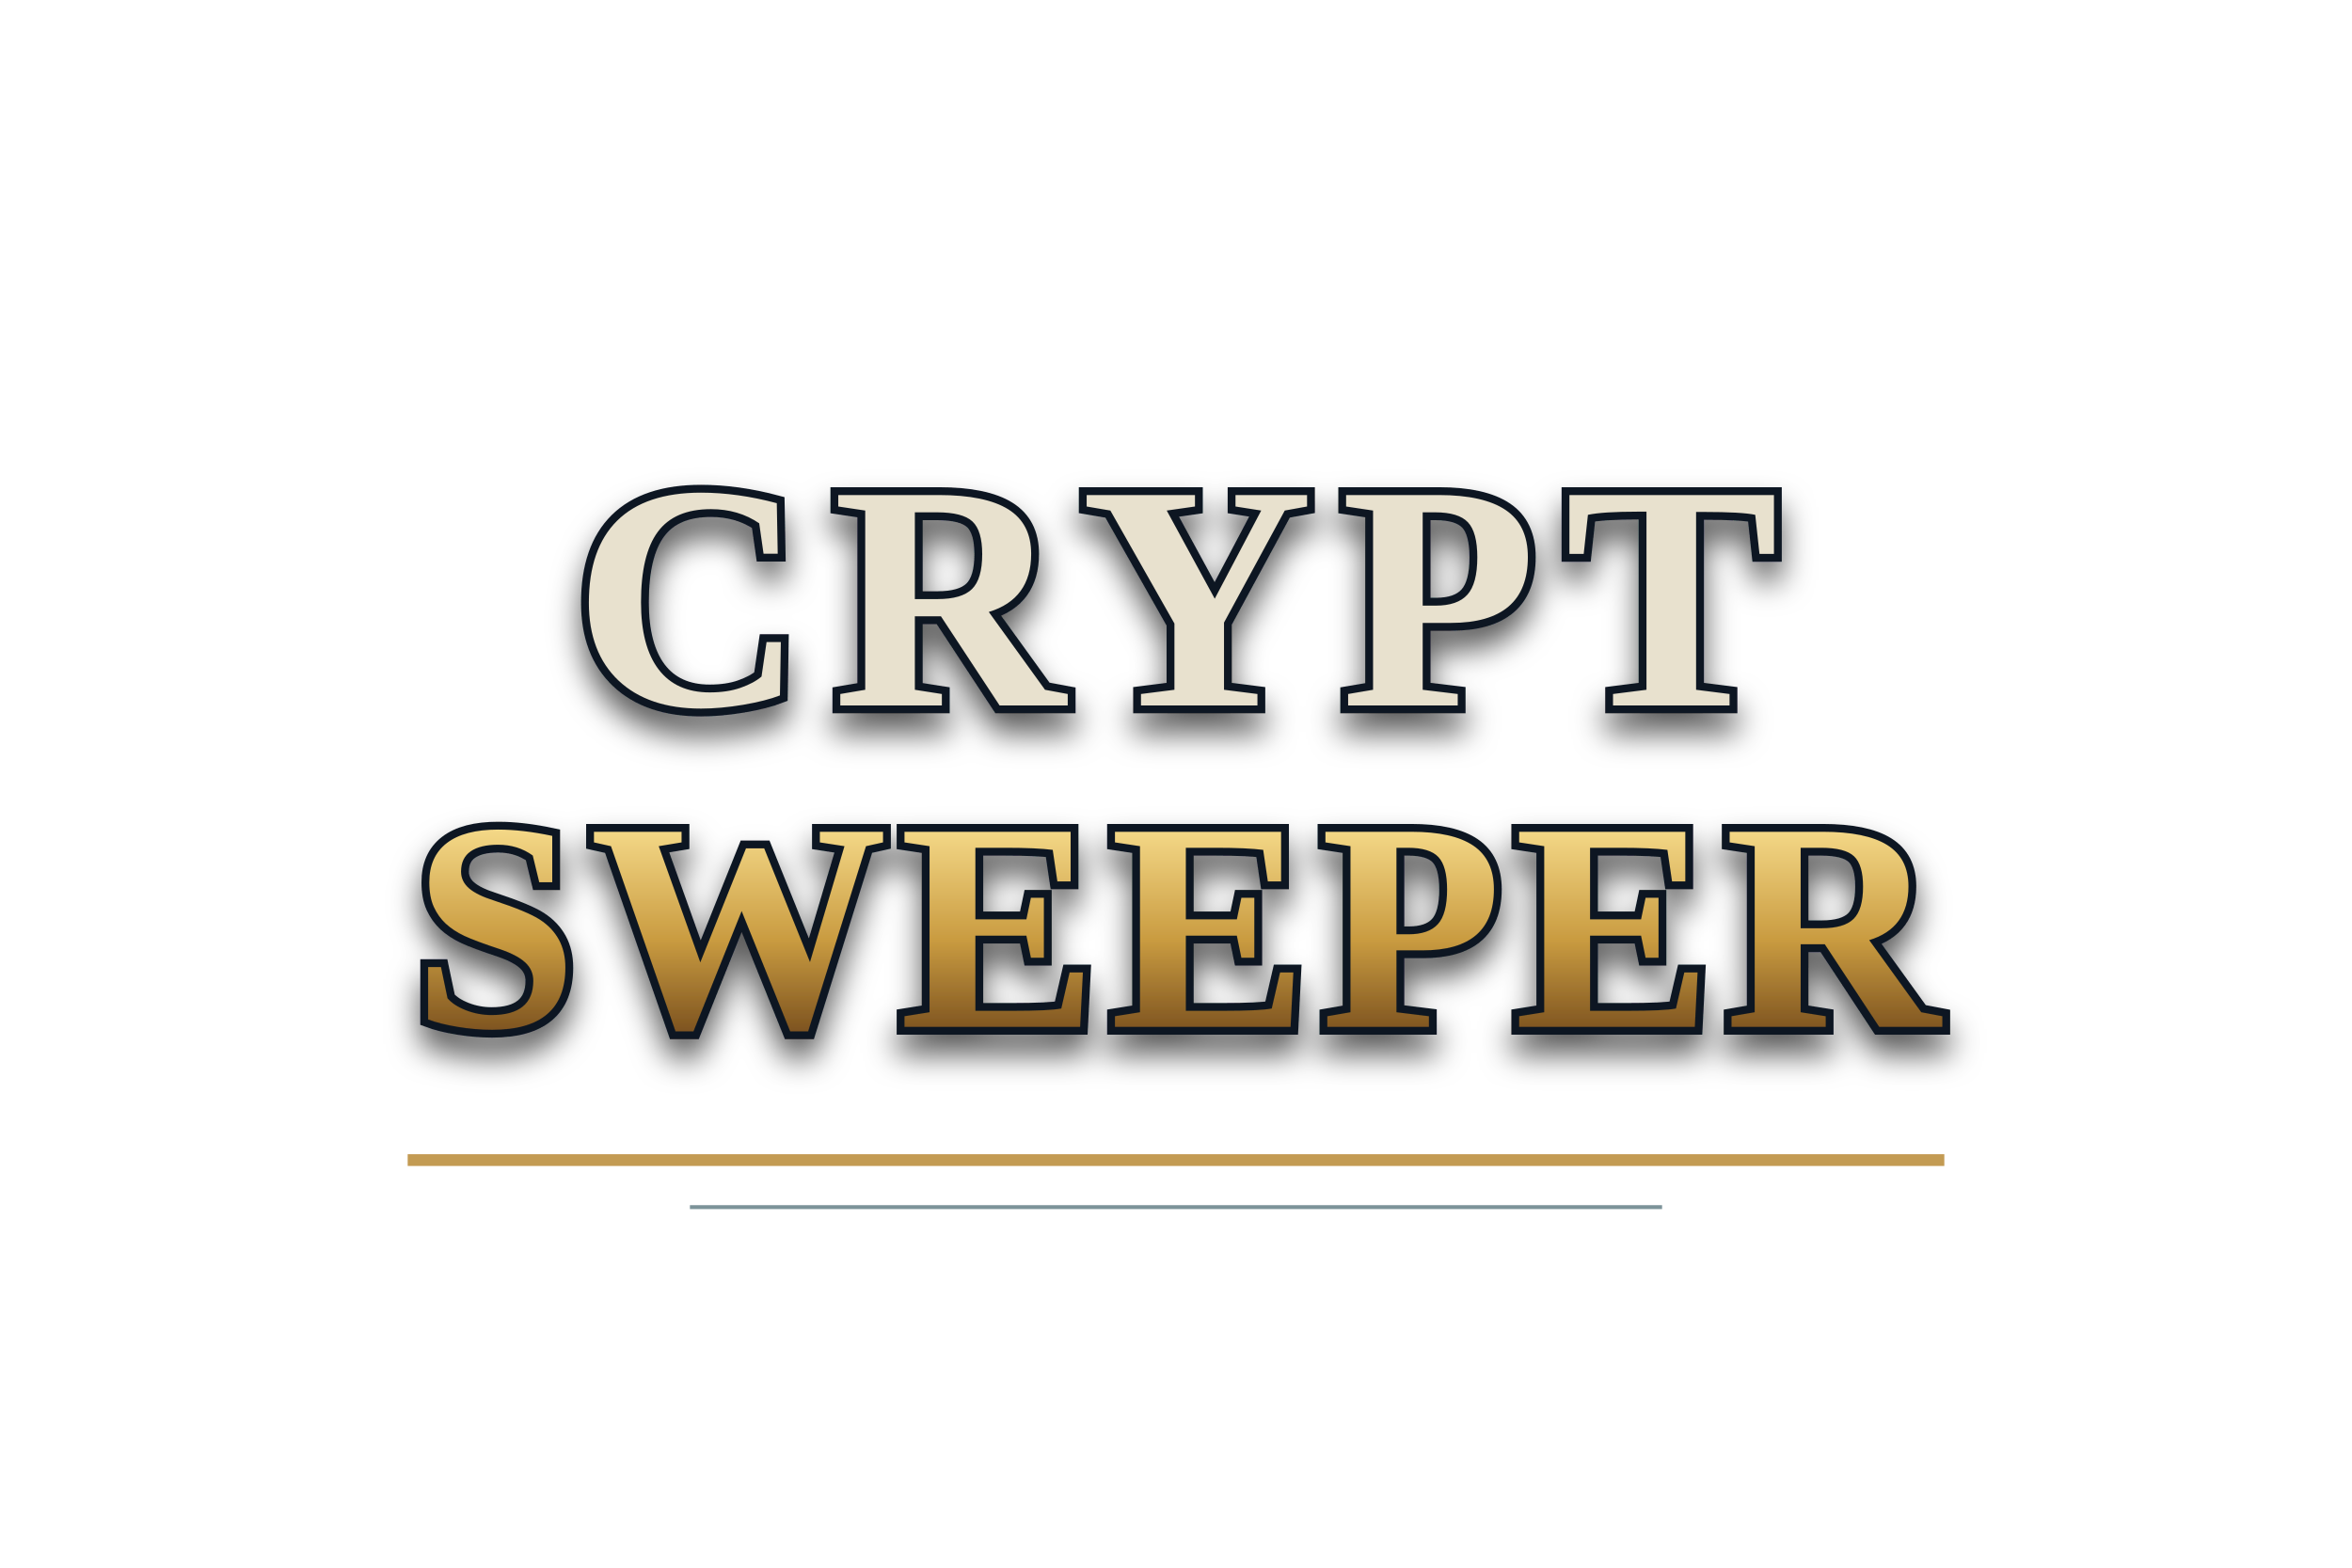
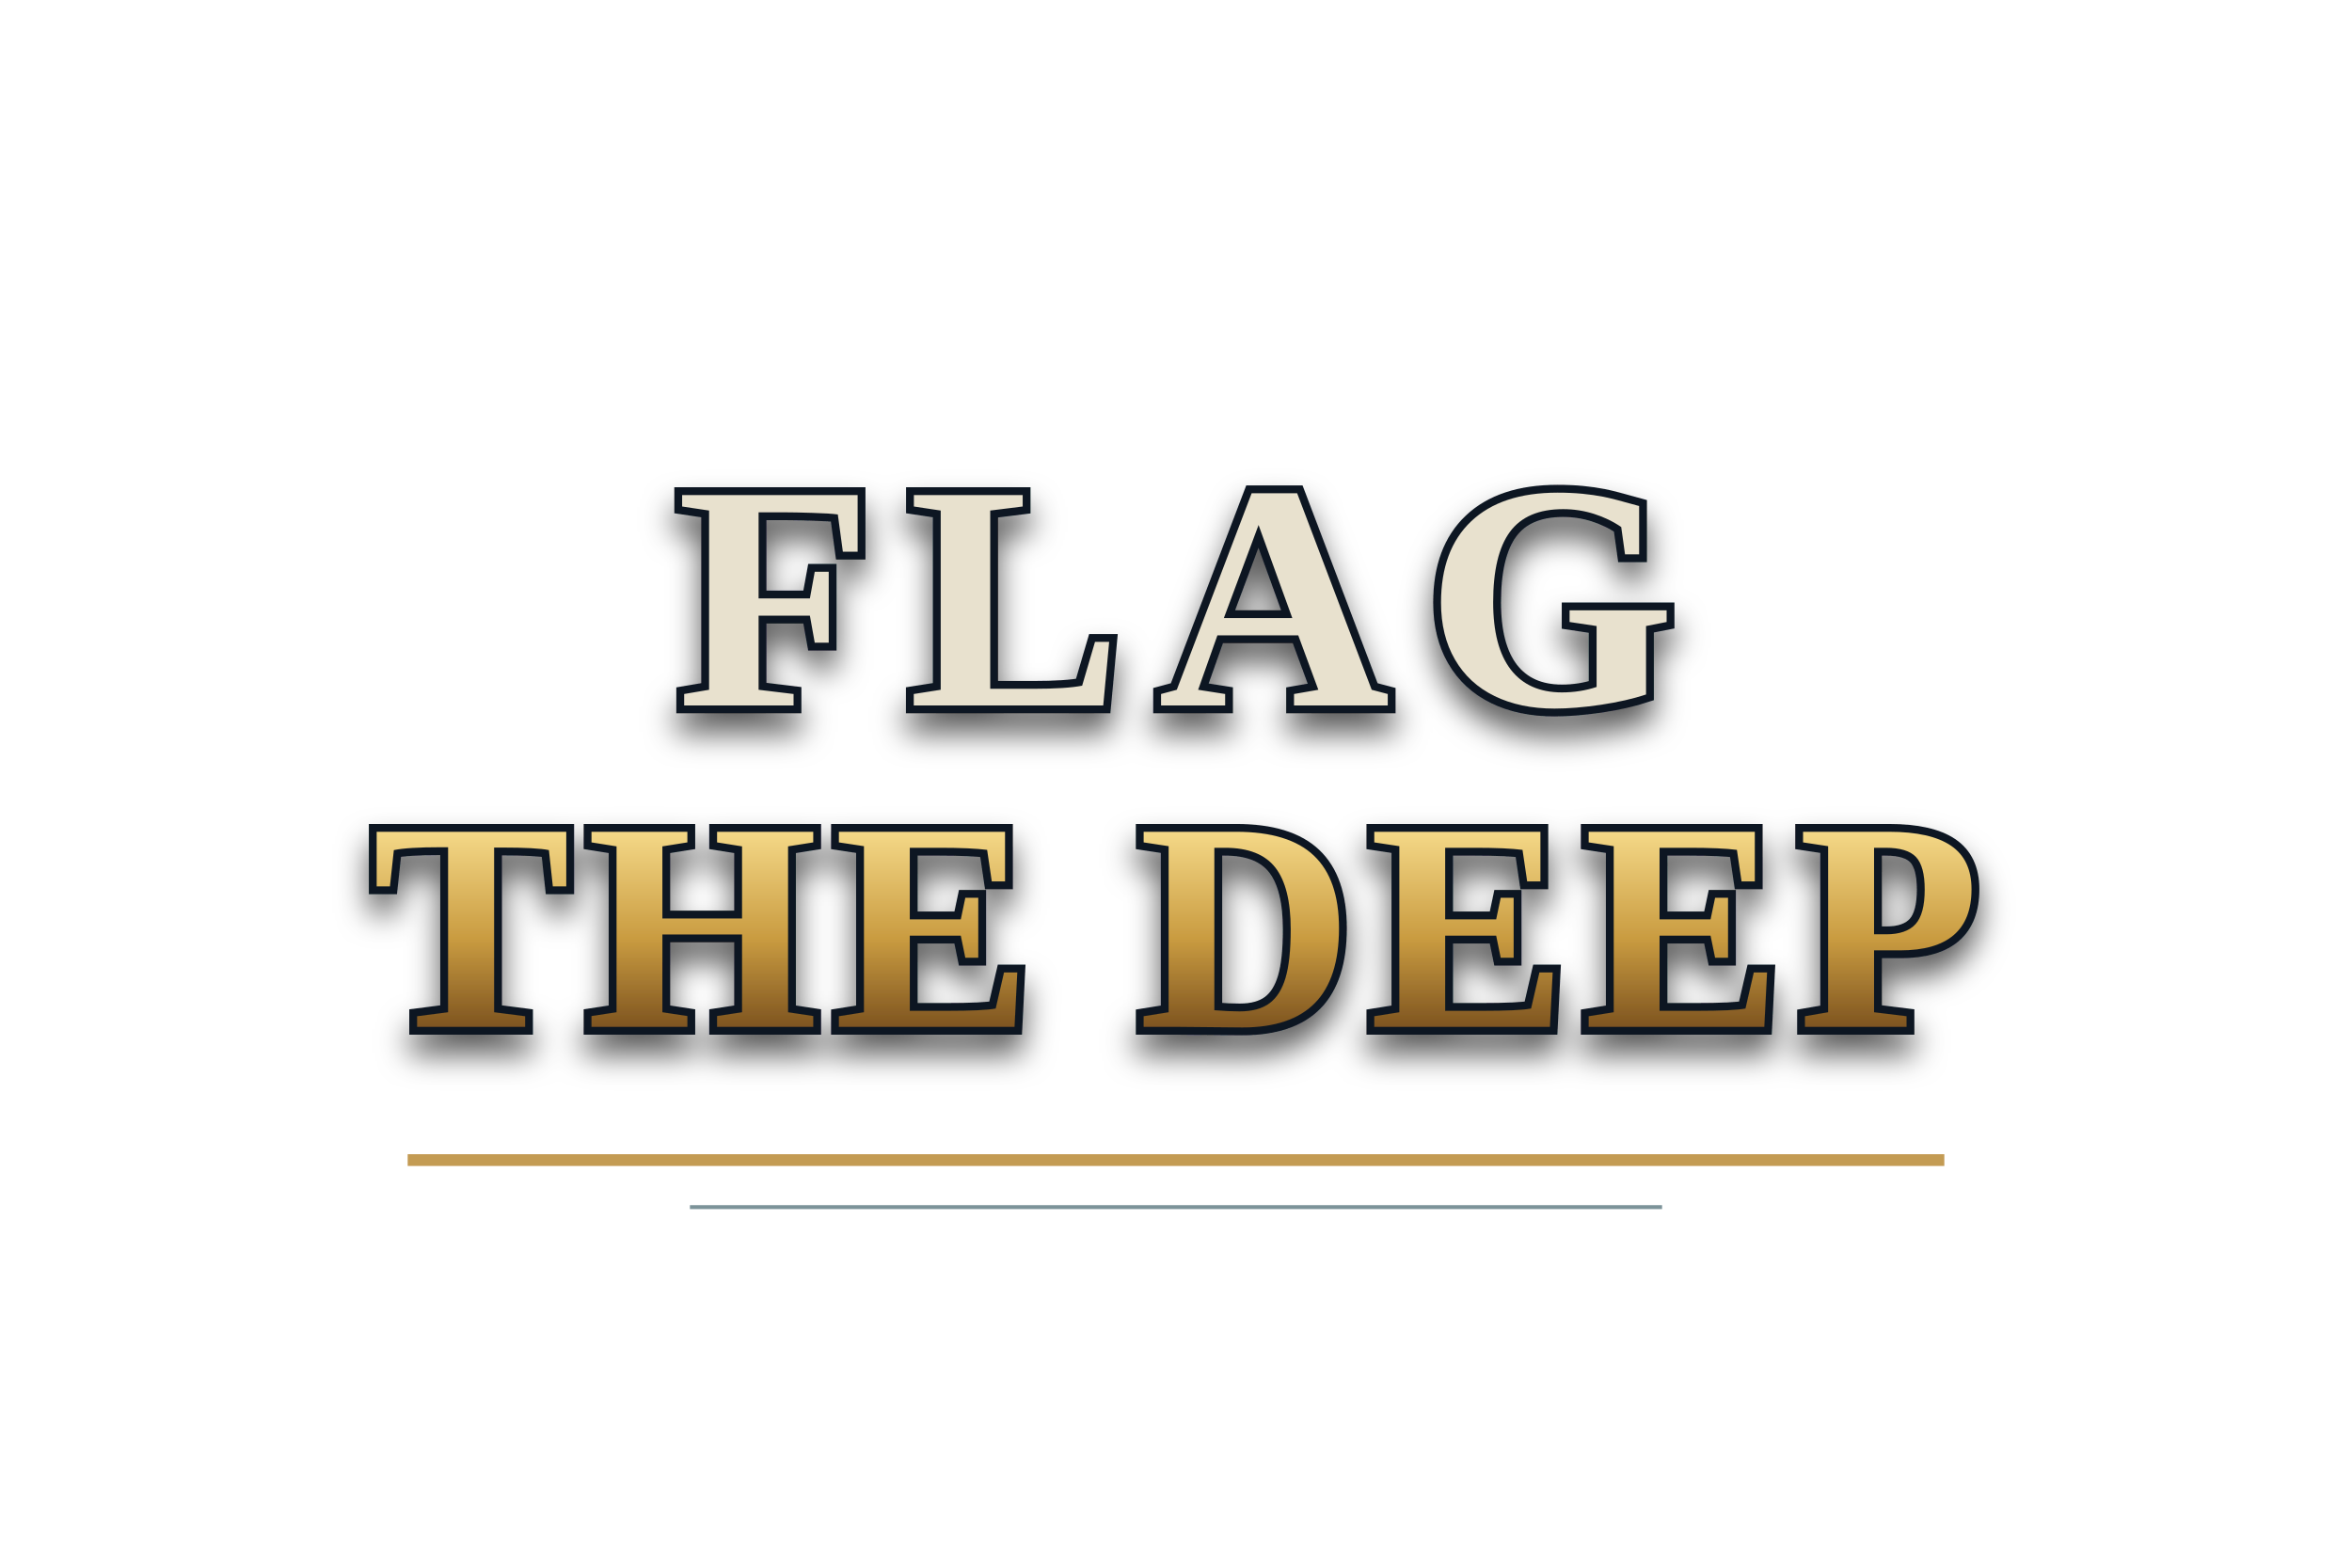
<svg xmlns="http://www.w3.org/2000/svg" width="600" height="400" viewBox="0 0 600 400">
  <defs>
    <linearGradient id="gold" x1="0" y1="0" x2="0" y2="1">
      <stop offset="0" stop-color="#f4d887" />
      <stop offset="0.55" stop-color="#c99b40" />
      <stop offset="1" stop-color="#7e5420" />
    </linearGradient>
    <filter id="shadow" x="-20%" y="-30%" width="140%" height="180%">
      <feGaussianBlur in="SourceAlpha" stdDeviation="4" />
      <feOffset dy="5" />
      <feComponentTransfer>
        <feFuncA type="linear" slope=".65" />
      </feComponentTransfer>
      <feMerge>
        <feMergeNode />
        <feMergeNode in="SourceGraphic" />
      </feMerge>
    </filter>
  </defs>
  <g filter="url(#shadow)" text-anchor="middle" font-family="Georgia, 'Times New Roman', serif" font-weight="700">
-     <text x="300" y="180" font-size="82" letter-spacing="7" fill="#e8e1ce" stroke="#111923" stroke-width="4" paint-order="stroke">CRYPT</text>
-     <text x="300" y="262" font-size="76" letter-spacing="3" fill="url(#gold)" stroke="#111923" stroke-width="4" paint-order="stroke">SWEEPER</text>
+     <text x="300" y="180" font-size="82" letter-spacing="9" fill="#e8e1ce" stroke="#111923" stroke-width="4" paint-order="stroke">FLAG</text>
+     <text x="300" y="262" font-size="76" letter-spacing="4" fill="url(#gold)" stroke="#111923" stroke-width="4" paint-order="stroke">THE DEEP</text>
  </g>
  <path d="M104 296H496" stroke="#b98935" stroke-width="3" opacity=".85" />
  <path d="M176 308H424" stroke="#5b7880" stroke-width="1" opacity=".8" />
</svg>
